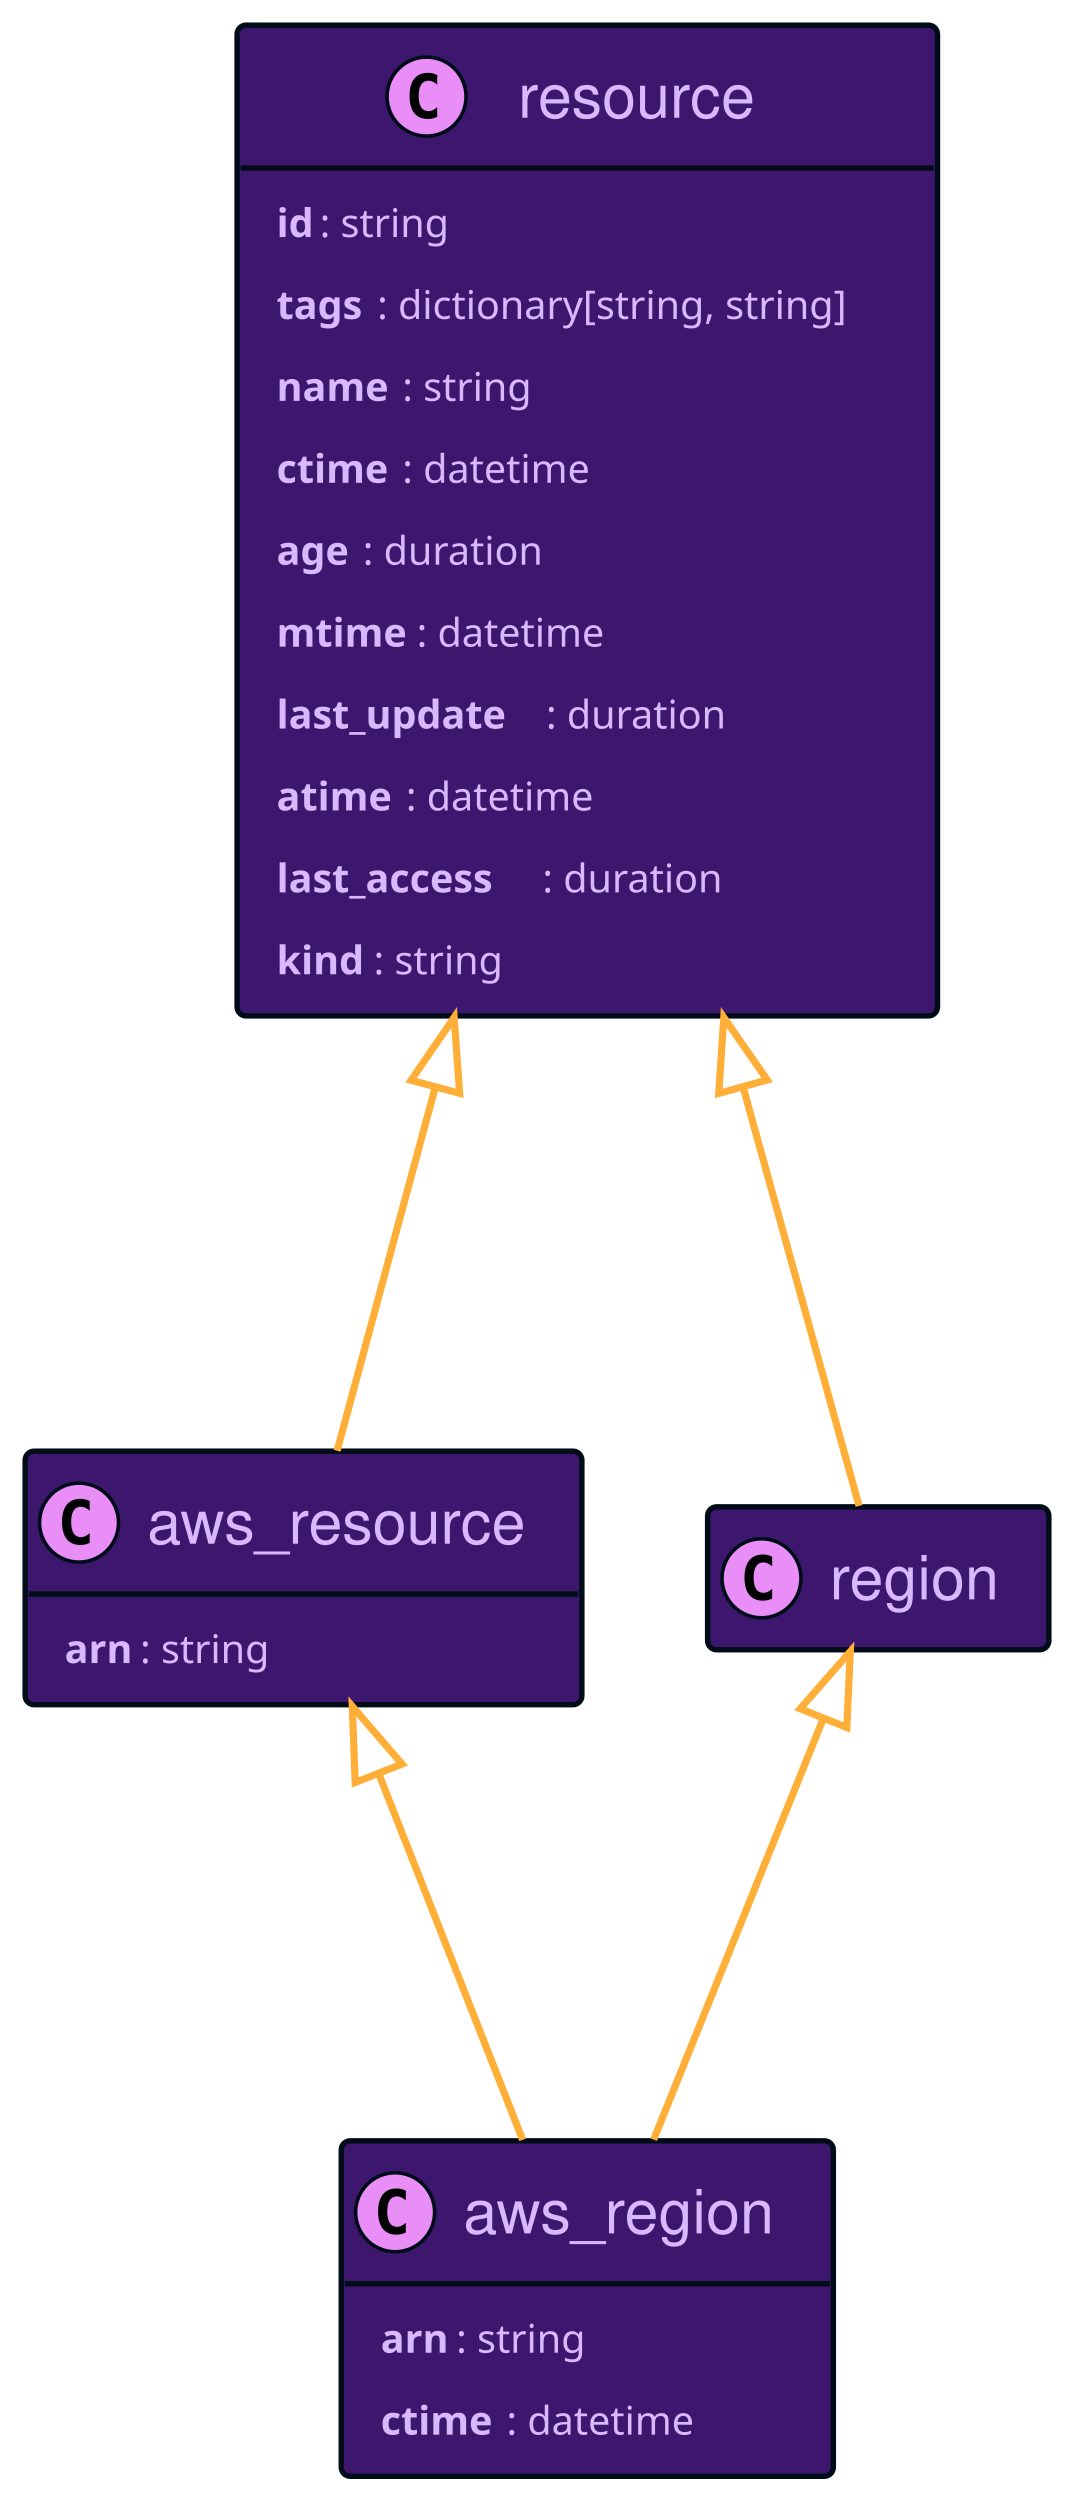
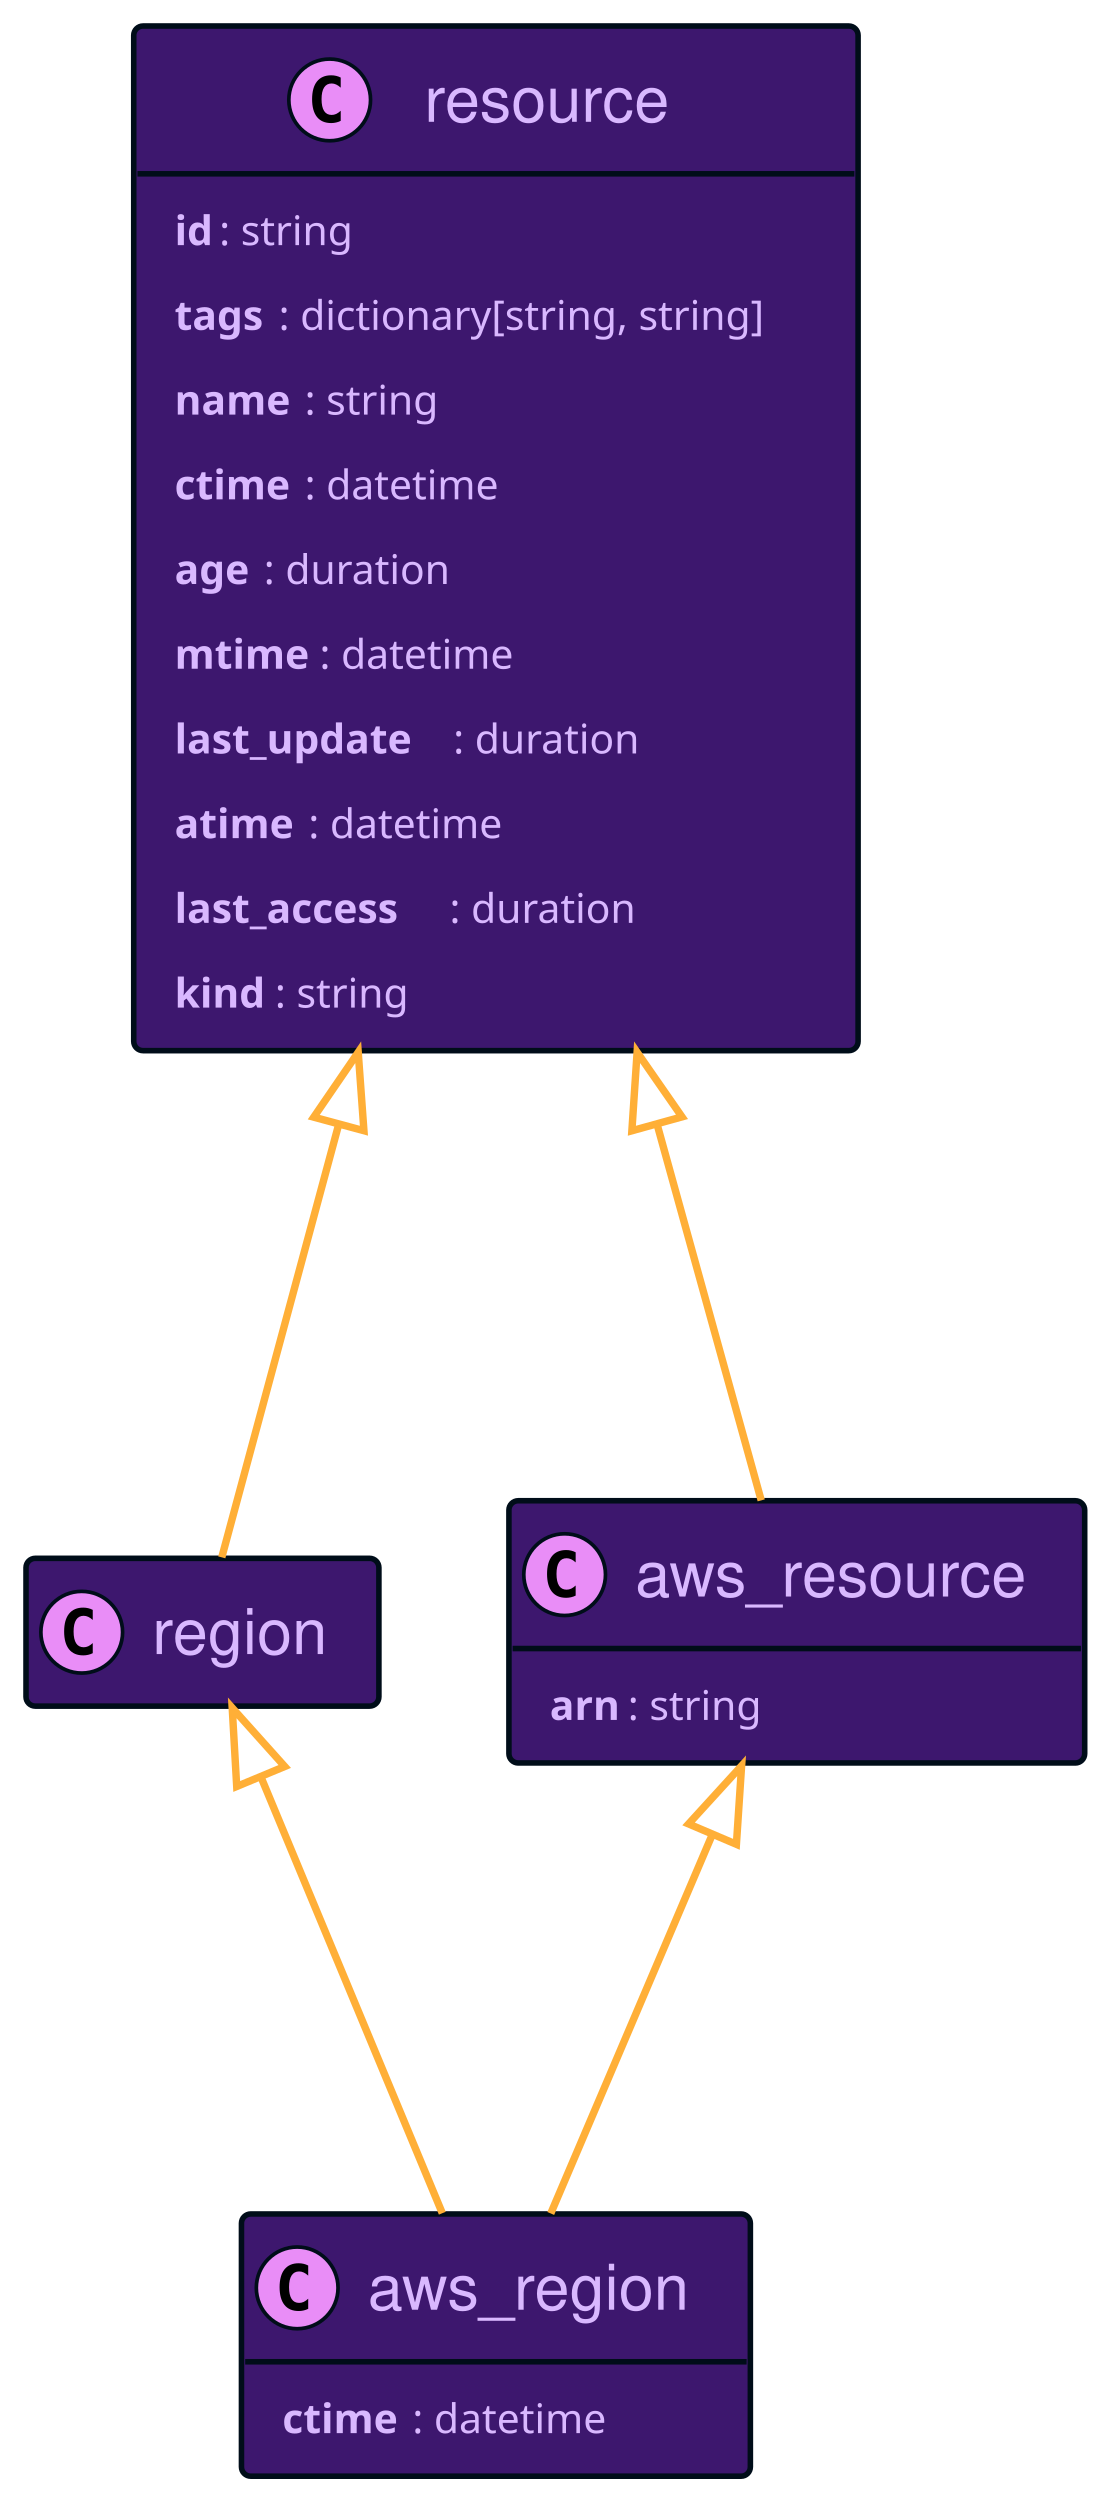
- <svg xmlns="http://www.w3.org/2000/svg" xmlns:xlink="http://www.w3.org/1999/xlink" width="299" height="696" preserveAspectRatio="none" style="width:299px;height:696px;background:#00000000">
-   <a xlink:actuate="onRequest" xlink:href="#a" xlink:show="new" xlink:title="#aws_resource" xlink:type="simple" target="_top">
-     <rect id="a" width="155" height="70.594" x="7" y="404" fill="#3D176E" rx="2.5" ry="2.5" style="stroke:#000d19;stroke-width:1.5" />
-     <circle cx="22" cy="423.894" r="11" fill="#E98DF7" style="stroke:#000d19;stroke-width:1" />
-     <path d="M24.969 429.535q-.578.297-1.219.438-.64.156-1.344.156-2.5 0-3.828-1.64-1.312-1.657-1.312-4.782t1.312-4.781q1.328-1.656 3.828-1.656.703 0 1.344.156.656.156 1.219.453v2.719q-.625-.579-1.219-.844-.594-.281-1.219-.281-1.343 0-2.031 1.078-.688 1.062-.688 3.156 0 2.094.688 3.172.688 1.062 2.031 1.062.625 0 1.219-.265.594-.281 1.219-.86v2.72Z" />
-     <text x="41" y="429.78" fill="#D9B8FF" font-family="Helvetica" font-size="17" textLength="113">aws_resource</text>
-     <path d="M8 443.789h153" style="stroke:#000d19;stroke-width:1.5" />
-     <text x="18" y="463" fill="#D9B8FF" font-family="sans-serif" font-size="11" font-weight="bold" textLength="21">arn</text>
-     <text x="39" y="463" fill="#D9B8FF" font-family="sans-serif" font-size="11" textLength="41">: string</text>
+ <svg xmlns="http://www.w3.org/2000/svg" xmlns:xlink="http://www.w3.org/1999/xlink" width="299" height="673" preserveAspectRatio="none" style="width:299px;height:673px;background:#00000000">
+   <a xlink:actuate="onRequest" xlink:href="#a" xlink:show="new" xlink:title="#region" xlink:type="simple" target="_top">
+     <rect id="a" width="95" height="39.789" x="7" y="419.5" fill="#3D176E" rx="2.5" ry="2.5" style="stroke:#000d19;stroke-width:1.5" />
+     <circle cx="22" cy="439.394" r="11" fill="#E98DF7" style="stroke:#000d19;stroke-width:1" />
+     <path d="M24.969 445.035q-.578.297-1.219.438-.64.156-1.344.156-2.5 0-3.828-1.64-1.312-1.657-1.312-4.782t1.312-4.781q1.328-1.656 3.828-1.656.703 0 1.344.156.656.156 1.219.453v2.719q-.625-.579-1.219-.844-.594-.281-1.219-.281-1.343 0-2.031 1.078-.688 1.062-.688 3.156 0 2.094.688 3.172.688 1.062 2.031 1.062.625 0 1.219-.265.594-.281 1.219-.86v2.72Z" />
+     <text x="41" y="445.28" fill="#D9B8FF" font-family="Helvetica" font-size="17" textLength="53">region</text>
  </a>
-   <a xlink:actuate="onRequest" xlink:href="#b" xlink:show="new" xlink:title="#resource" xlink:type="simple" target="_top">
-     <rect id="b" width="195" height="275.836" x="66" y="7" fill="#3D176E" rx="2.5" ry="2.5" style="stroke:#000d19;stroke-width:1.5" />
-     <circle cx="118.75" cy="26.895" r="11" fill="#E98DF7" style="stroke:#000d19;stroke-width:1" />
-     <path d="M121.719 32.535q-.578.297-1.219.438-.64.156-1.344.156-2.5 0-3.828-1.64-1.312-1.657-1.312-4.782t1.312-4.781q1.328-1.656 3.828-1.656.703 0 1.344.156.656.156 1.219.453v2.719q-.625-.578-1.219-.844-.594-.281-1.219-.281-1.344 0-2.031 1.078-.688 1.062-.688 3.156 0 2.094.688 3.172.688 1.062 2.031 1.062.625 0 1.219-.265.594-.281 1.219-.86v2.72Z" />
-     <text x="144.25" y="32.78" fill="#D9B8FF" font-family="Helvetica" font-size="17" textLength="71">resource</text>
-     <path d="M67 46.789h193" style="stroke:#000d19;stroke-width:1.5" />
-     <text x="77" y="65.999" fill="#D9B8FF" font-family="sans-serif" font-size="11" font-weight="bold" textLength="12">id</text>
-     <text x="89" y="65.999" fill="#D9B8FF" font-family="sans-serif" font-size="11" textLength="41">: string</text>
-     <text x="77" y="88.804" fill="#D9B8FF" font-family="sans-serif" font-size="11" font-weight="bold" textLength="28">tags</text>
-     <text x="105" y="88.804" fill="#D9B8FF" font-family="sans-serif" font-size="11" textLength="145">: dictionary[string, string]</text>
-     <text x="77" y="111.609" fill="#D9B8FF" font-family="sans-serif" font-size="11" font-weight="bold" textLength="35">name</text>
-     <text x="112" y="111.609" fill="#D9B8FF" font-family="sans-serif" font-size="11" textLength="41">: string</text>
-     <text x="77" y="134.414" fill="#D9B8FF" font-family="sans-serif" font-size="11" font-weight="bold" textLength="35">ctime</text>
-     <text x="112" y="134.414" fill="#D9B8FF" font-family="sans-serif" font-size="11" textLength="58">: datetime</text>
-     <text x="77" y="157.218" fill="#D9B8FF" font-family="sans-serif" font-size="11" font-weight="bold" textLength="24">age</text>
-     <text x="101" y="157.218" fill="#D9B8FF" font-family="sans-serif" font-size="11" textLength="55">: duration</text>
-     <text x="77" y="180.023" fill="#D9B8FF" font-family="sans-serif" font-size="11" font-weight="bold" textLength="39">mtime</text>
-     <text x="116" y="180.023" fill="#D9B8FF" font-family="sans-serif" font-size="11" textLength="58">: datetime</text>
-     <text x="77" y="202.828" fill="#D9B8FF" font-family="sans-serif" font-size="11" font-weight="bold" textLength="75">last_update</text>
-     <text x="152" y="202.828" fill="#D9B8FF" font-family="sans-serif" font-size="11" textLength="55">: duration</text>
-     <text x="77" y="225.632" fill="#D9B8FF" font-family="sans-serif" font-size="11" font-weight="bold" textLength="36">atime</text>
-     <text x="113" y="225.632" fill="#D9B8FF" font-family="sans-serif" font-size="11" textLength="58">: datetime</text>
-     <text x="77" y="248.437" fill="#D9B8FF" font-family="sans-serif" font-size="11" font-weight="bold" textLength="74">last_access</text>
-     <text x="151" y="248.437" fill="#D9B8FF" font-family="sans-serif" font-size="11" textLength="55">: duration</text>
-     <text x="77" y="271.242" fill="#D9B8FF" font-family="sans-serif" font-size="11" font-weight="bold" textLength="27">kind</text>
-     <text x="104" y="271.242" fill="#D9B8FF" font-family="sans-serif" font-size="11" textLength="41">: string</text>
+   <a xlink:actuate="onRequest" xlink:href="#b" xlink:show="new" xlink:title="#aws_resource" xlink:type="simple" target="_top">
+     <rect id="b" width="155" height="70.594" x="137" y="404" fill="#3D176E" rx="2.5" ry="2.5" style="stroke:#000d19;stroke-width:1.5" />
+     <circle cx="152" cy="423.894" r="11" fill="#E98DF7" style="stroke:#000d19;stroke-width:1" />
+     <path d="M154.969 429.535q-.578.297-1.219.438-.64.156-1.344.156-2.5 0-3.828-1.64-1.312-1.657-1.312-4.782t1.312-4.781q1.328-1.656 3.828-1.656.703 0 1.344.156.656.156 1.219.453v2.719q-.625-.579-1.219-.844-.594-.281-1.219-.281-1.344 0-2.031 1.078-.688 1.062-.688 3.156 0 2.094.688 3.172.688 1.062 2.031 1.062.625 0 1.219-.265.594-.281 1.219-.86v2.72Z" />
+     <text x="171" y="429.78" fill="#D9B8FF" font-family="Helvetica" font-size="17" textLength="113">aws_resource</text>
+     <path d="M138 443.789h153" style="stroke:#000d19;stroke-width:1.5" />
+     <text x="148" y="463" fill="#D9B8FF" font-family="sans-serif" font-size="11" font-weight="bold" textLength="21">arn</text>
+     <text x="169" y="463" fill="#D9B8FF" font-family="sans-serif" font-size="11" textLength="41">: string</text>
  </a>
-   <a xlink:actuate="onRequest" xlink:href="#c" xlink:show="new" xlink:title="#region" xlink:type="simple" target="_top">
-     <rect id="c" width="95" height="39.789" x="197" y="419.5" fill="#3D176E" rx="2.5" ry="2.5" style="stroke:#000d19;stroke-width:1.5" />
-     <circle cx="212" cy="439.394" r="11" fill="#E98DF7" style="stroke:#000d19;stroke-width:1" />
-     <path d="M214.969 445.035q-.578.297-1.219.438-.64.156-1.344.156-2.5 0-3.828-1.64-1.312-1.657-1.312-4.782t1.312-4.781q1.328-1.656 3.828-1.656.703 0 1.344.156.656.156 1.219.453v2.719q-.625-.579-1.219-.844-.594-.281-1.219-.281-1.344 0-2.031 1.078-.688 1.062-.688 3.156 0 2.094.688 3.172.688 1.062 2.031 1.062.625 0 1.219-.265.594-.281 1.219-.86v2.72Z" />
-     <text x="231" y="445.28" fill="#D9B8FF" font-family="Helvetica" font-size="17" textLength="53">region</text>
+   <a xlink:actuate="onRequest" xlink:href="#c" xlink:show="new" xlink:title="#resource" xlink:type="simple" target="_top">
+     <rect id="c" width="195" height="275.836" x="36" y="7" fill="#3D176E" rx="2.5" ry="2.5" style="stroke:#000d19;stroke-width:1.5" />
+     <circle cx="88.75" cy="26.895" r="11" fill="#E98DF7" style="stroke:#000d19;stroke-width:1" />
+     <path d="M91.719 32.535q-.578.297-1.219.438-.64.156-1.344.156-2.5 0-3.828-1.64-1.312-1.657-1.312-4.782t1.312-4.781q1.328-1.656 3.828-1.656.703 0 1.344.156.656.156 1.219.453v2.719q-.625-.578-1.219-.844-.594-.281-1.219-.281-1.344 0-2.031 1.078-.688 1.062-.688 3.156 0 2.094.688 3.172.688 1.062 2.031 1.062.625 0 1.219-.265.594-.281 1.219-.86v2.72Z" />
+     <text x="114.25" y="32.78" fill="#D9B8FF" font-family="Helvetica" font-size="17" textLength="71">resource</text>
+     <path d="M37 46.789h193" style="stroke:#000d19;stroke-width:1.5" />
+     <text x="47" y="65.999" fill="#D9B8FF" font-family="sans-serif" font-size="11" font-weight="bold" textLength="12">id</text>
+     <text x="59" y="65.999" fill="#D9B8FF" font-family="sans-serif" font-size="11" textLength="41">: string</text>
+     <text x="47" y="88.804" fill="#D9B8FF" font-family="sans-serif" font-size="11" font-weight="bold" textLength="28">tags</text>
+     <text x="75" y="88.804" fill="#D9B8FF" font-family="sans-serif" font-size="11" textLength="145">: dictionary[string, string]</text>
+     <text x="47" y="111.609" fill="#D9B8FF" font-family="sans-serif" font-size="11" font-weight="bold" textLength="35">name</text>
+     <text x="82" y="111.609" fill="#D9B8FF" font-family="sans-serif" font-size="11" textLength="41">: string</text>
+     <text x="47" y="134.414" fill="#D9B8FF" font-family="sans-serif" font-size="11" font-weight="bold" textLength="35">ctime</text>
+     <text x="82" y="134.414" fill="#D9B8FF" font-family="sans-serif" font-size="11" textLength="58">: datetime</text>
+     <text x="47" y="157.218" fill="#D9B8FF" font-family="sans-serif" font-size="11" font-weight="bold" textLength="24">age</text>
+     <text x="71" y="157.218" fill="#D9B8FF" font-family="sans-serif" font-size="11" textLength="55">: duration</text>
+     <text x="47" y="180.023" fill="#D9B8FF" font-family="sans-serif" font-size="11" font-weight="bold" textLength="39">mtime</text>
+     <text x="86" y="180.023" fill="#D9B8FF" font-family="sans-serif" font-size="11" textLength="58">: datetime</text>
+     <text x="47" y="202.828" fill="#D9B8FF" font-family="sans-serif" font-size="11" font-weight="bold" textLength="75">last_update</text>
+     <text x="122" y="202.828" fill="#D9B8FF" font-family="sans-serif" font-size="11" textLength="55">: duration</text>
+     <text x="47" y="225.632" fill="#D9B8FF" font-family="sans-serif" font-size="11" font-weight="bold" textLength="36">atime</text>
+     <text x="83" y="225.632" fill="#D9B8FF" font-family="sans-serif" font-size="11" textLength="58">: datetime</text>
+     <text x="47" y="248.437" fill="#D9B8FF" font-family="sans-serif" font-size="11" font-weight="bold" textLength="74">last_access</text>
+     <text x="121" y="248.437" fill="#D9B8FF" font-family="sans-serif" font-size="11" textLength="55">: duration</text>
+     <text x="47" y="271.242" fill="#D9B8FF" font-family="sans-serif" font-size="11" font-weight="bold" textLength="27">kind</text>
+     <text x="74" y="271.242" fill="#D9B8FF" font-family="sans-serif" font-size="11" textLength="41">: string</text>
  </a>
  <a xlink:actuate="onRequest" xlink:href="#d" xlink:show="new" xlink:title="#aws_region" xlink:type="simple" target="_top">
-     <rect id="d" width="137" height="93.398" x="95" y="596" fill="#3D176E" rx="2.5" ry="2.5" style="stroke:#000d19;stroke-width:1.5" />
-     <circle cx="110" cy="615.894" r="11" fill="#E98DF7" style="stroke:#000d19;stroke-width:1" />
-     <path d="M112.969 621.535q-.578.297-1.219.438-.64.156-1.344.156-2.5 0-3.828-1.64-1.312-1.657-1.312-4.782t1.312-4.781q1.328-1.657 3.828-1.657.703 0 1.344.157.656.156 1.219.453v2.719q-.625-.578-1.219-.844-.594-.281-1.219-.281-1.344 0-2.031 1.078-.688 1.062-.688 3.156 0 2.094.688 3.172.688 1.062 2.031 1.062.625 0 1.219-.265.594-.282 1.219-.86v2.72Z" />
-     <text x="129" y="621.78" fill="#D9B8FF" font-family="Helvetica" font-size="17" textLength="95">aws_region</text>
-     <path d="M96 635.789h135" style="stroke:#000d19;stroke-width:1.5" />
-     <text x="106" y="655" fill="#D9B8FF" font-family="sans-serif" font-size="11" font-weight="bold" textLength="21">arn</text>
-     <text x="127" y="655" fill="#D9B8FF" font-family="sans-serif" font-size="11" textLength="41">: string</text>
-     <text x="106" y="677.804" fill="#D9B8FF" font-family="sans-serif" font-size="11" font-weight="bold" textLength="35">ctime</text>
-     <text x="141" y="677.804" fill="#D9B8FF" font-family="sans-serif" font-size="11" textLength="58">: datetime</text>
+     <rect id="d" width="137" height="70.594" x="65" y="596" fill="#3D176E" rx="2.5" ry="2.5" style="stroke:#000d19;stroke-width:1.5" />
+     <circle cx="80" cy="615.894" r="11" fill="#E98DF7" style="stroke:#000d19;stroke-width:1" />
+     <path d="M82.969 621.535q-.578.297-1.219.438-.64.156-1.344.156-2.5 0-3.828-1.64-1.312-1.657-1.312-4.782t1.312-4.781q1.328-1.657 3.828-1.657.703 0 1.344.157.656.156 1.219.453v2.719q-.625-.578-1.219-.844-.594-.281-1.219-.281-1.344 0-2.031 1.078-.688 1.062-.688 3.156 0 2.094.688 3.172.688 1.062 2.031 1.062.625 0 1.219-.265.594-.282 1.219-.86v2.72Z" />
+     <text x="99" y="621.78" fill="#D9B8FF" font-family="Helvetica" font-size="17" textLength="95">aws_region</text>
+     <path d="M66 635.789h135" style="stroke:#000d19;stroke-width:1.5" />
+     <text x="76" y="655" fill="#D9B8FF" font-family="sans-serif" font-size="11" font-weight="bold" textLength="35">ctime</text>
+     <text x="111" y="655" fill="#D9B8FF" font-family="sans-serif" font-size="11" textLength="58">: datetime</text>
  </a>
-   <path fill="none" d="M121.19 302.65c-10.32 38.2-20.38 75.44-27.34 101.25m20.61-103.16 11.97-17.48 1.54 21.13-13.51-3.65zm92.4 1.84c12.93 46.68 25.46 91.95 32.31 116.66M200.1 304.4l1.41-21.14 12.08 17.4-13.49 3.74zm28.99 174.34c-13.41 33.27-32.87 81.57-47.11 116.91m40.79-119.94 13.96-15.94-.98 21.17-12.98-5.23zm-117.22 18.36c12.46 31.7 28.08 71.44 39.96 101.66m-46.63-99.5-.8-21.18 13.83 16.06-13.03 5.12z" style="stroke:#ffaf37;stroke-width:2" />
+   <path fill="none" d="M91.21 302.58C78.6 349.26 66.38 394.53 59.7 419.24m24.76-118.5 11.97-17.48 1.54 21.13-13.51-3.65zm92.42 1.91c10.58 38.2 20.89 75.44 28.04 101.25m-34.82-99.5 1.41-21.14 12.08 17.4-13.49 3.74zM70.22 478.3c14.23 34.23 35.03 84.26 48.85 117.49M63.72 480.92l-1.21-21.16 14.14 15.78-12.93 5.38zm127.99 13.04c-13.92 32.65-31.31 73.45-43.45 101.91M185.36 491l14.28-15.65-1.4 21.14-12.88-5.49z" style="stroke:#ffaf37;stroke-width:2" />
</svg>
